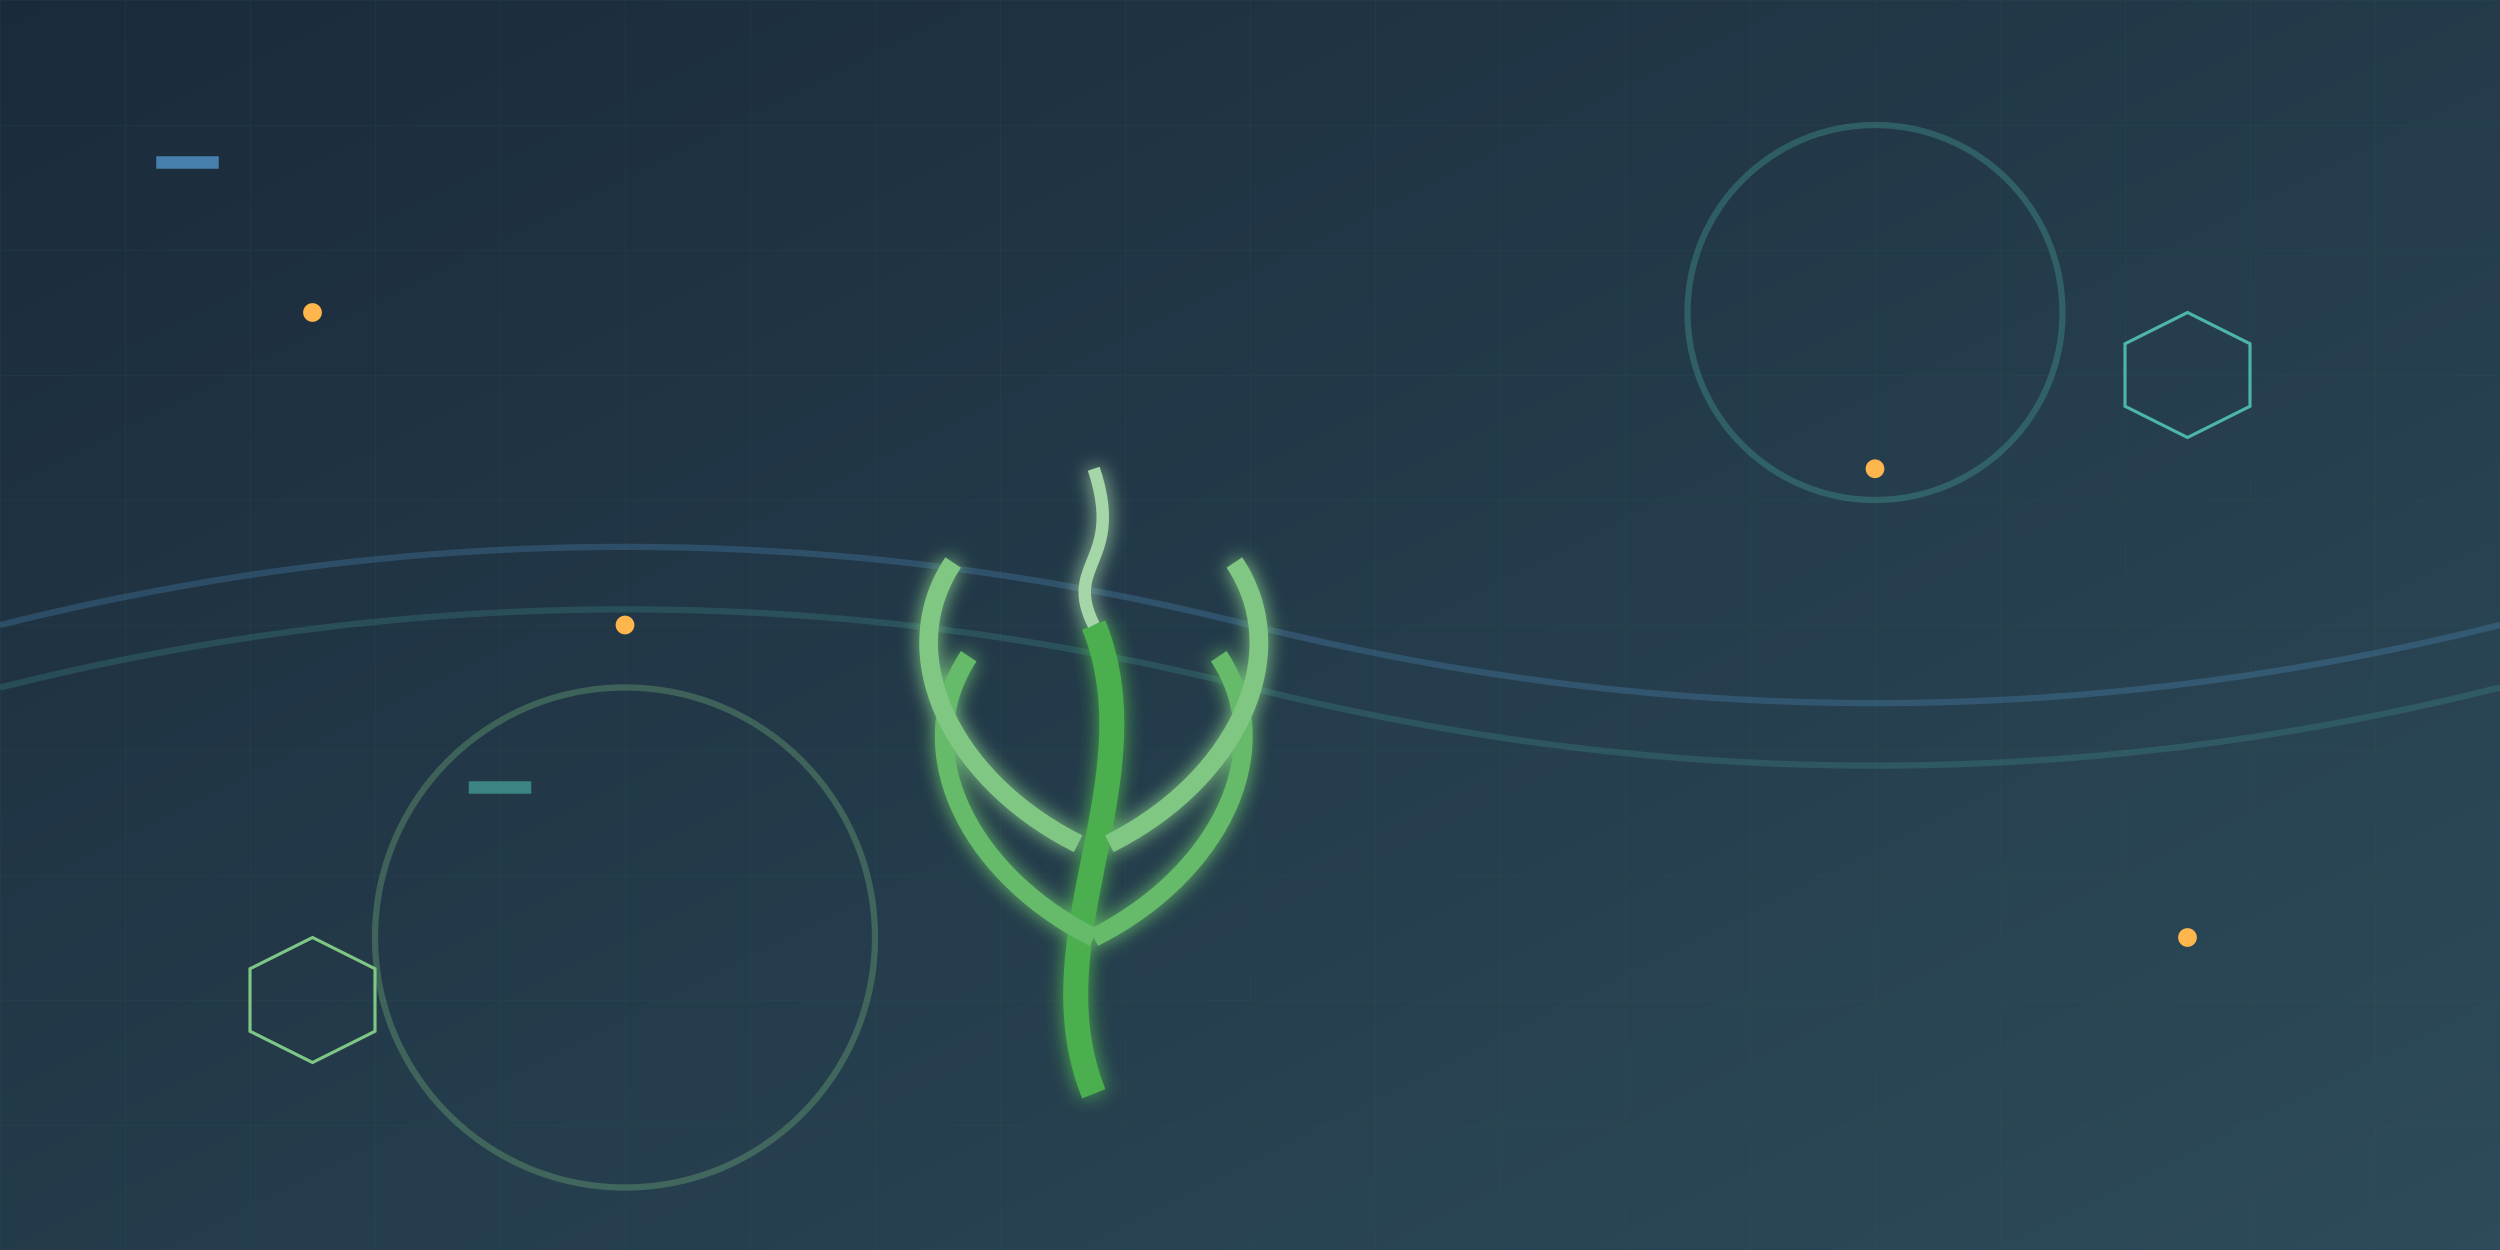
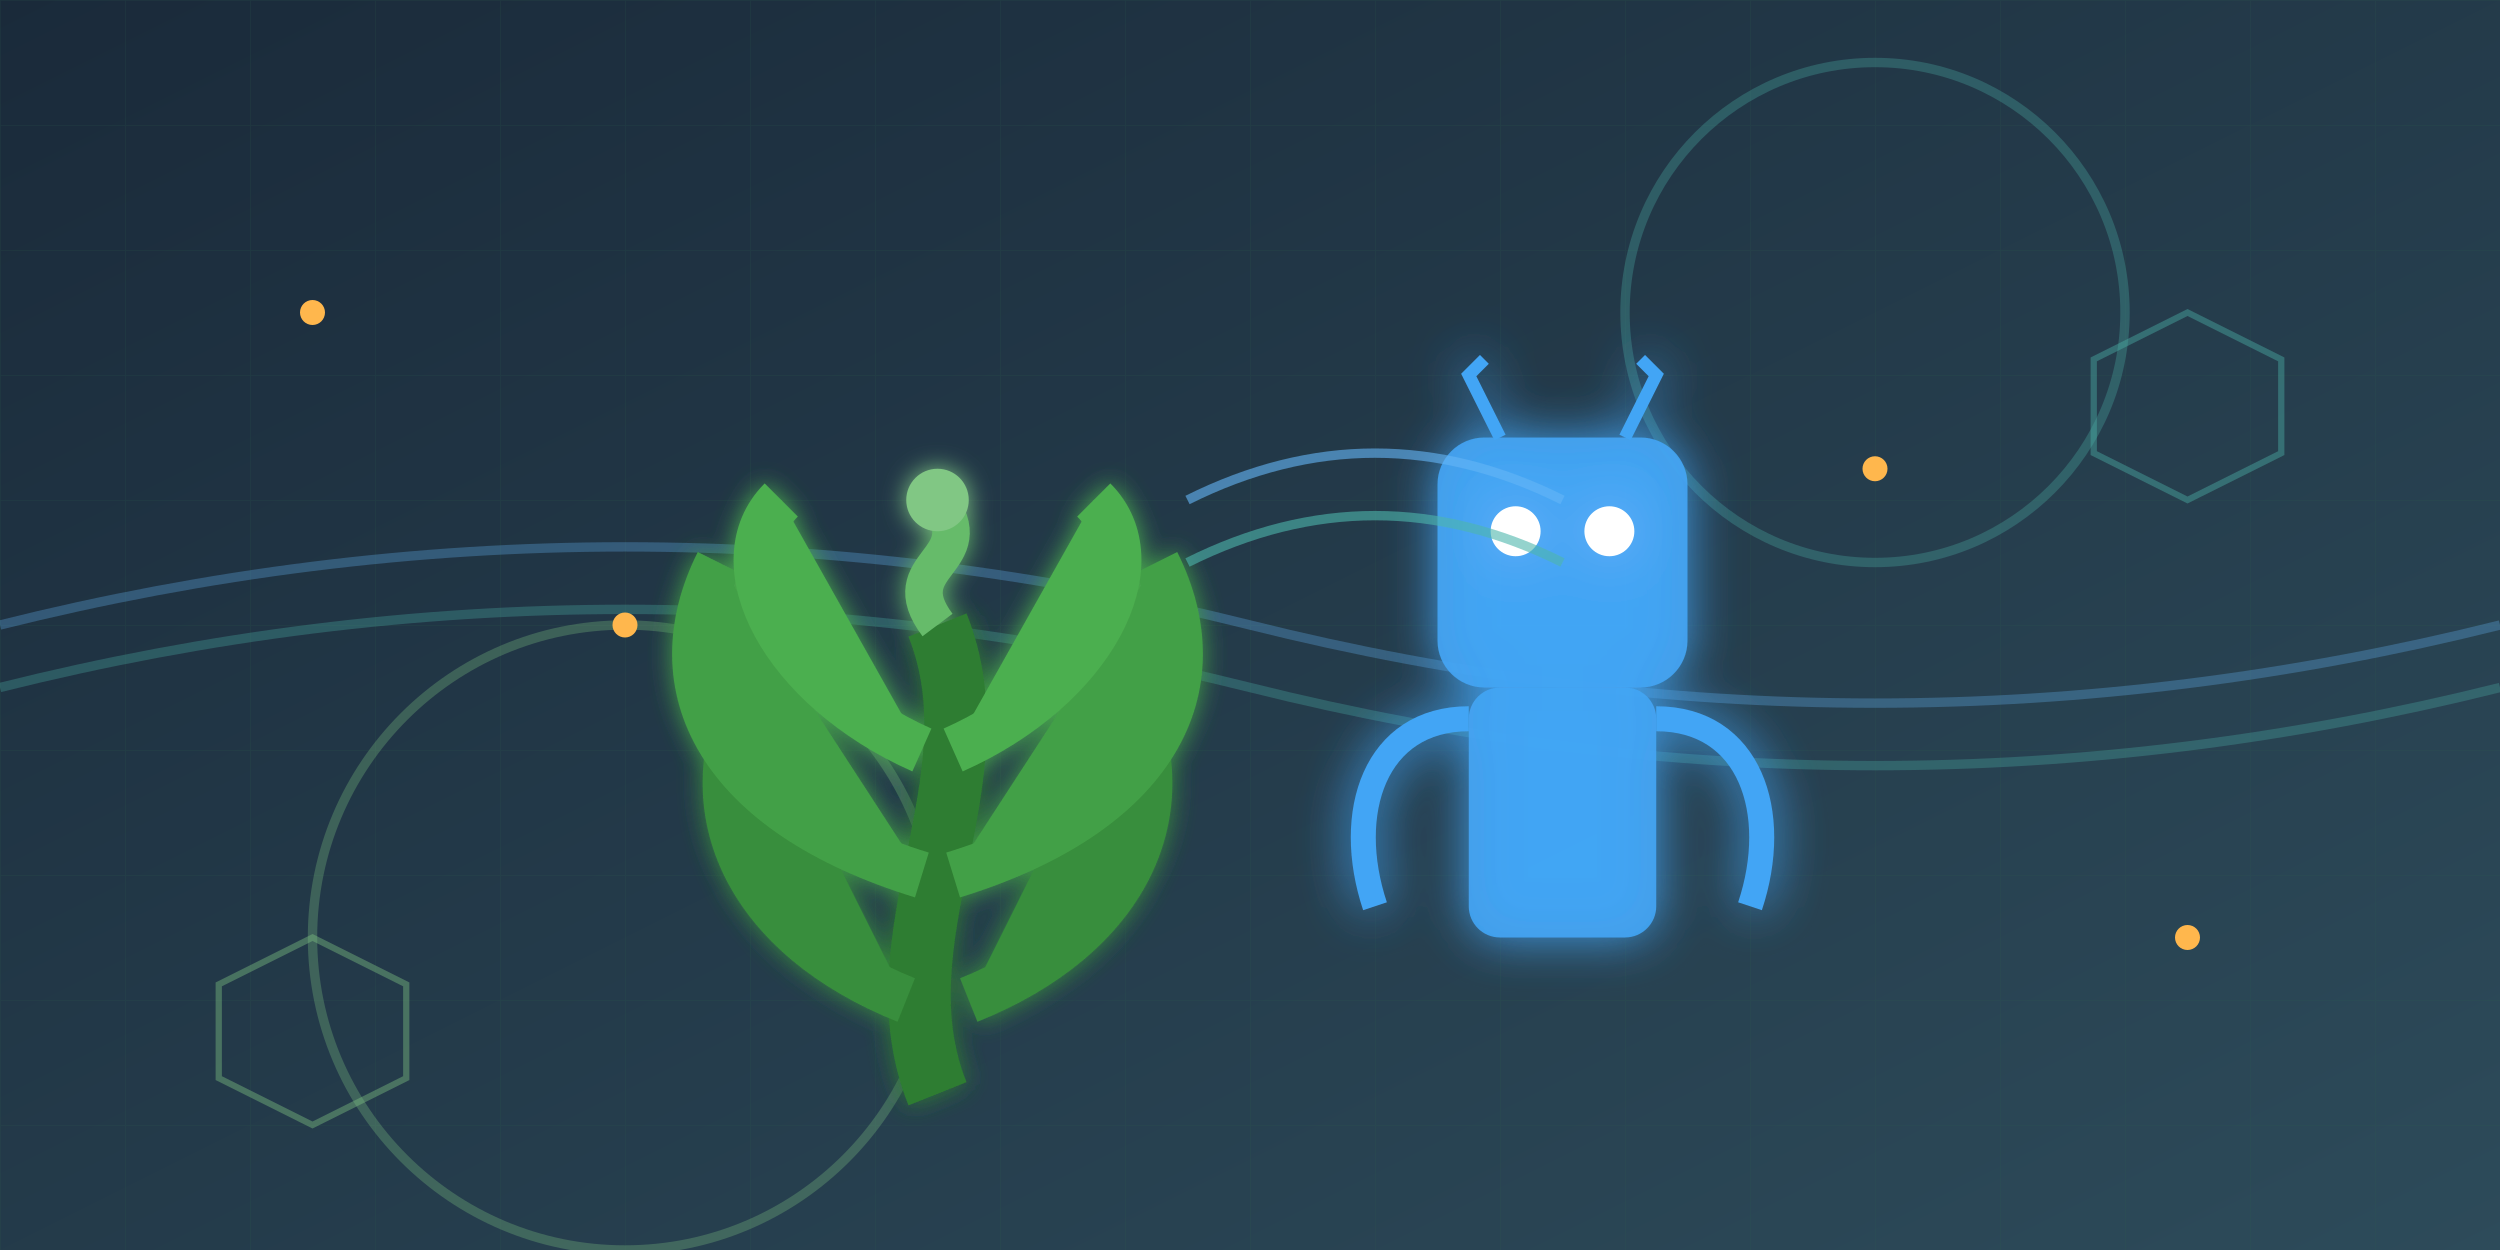
<svg xmlns="http://www.w3.org/2000/svg" width="800" height="400" viewBox="0 0 800 400" fill="none">
  <defs>
    <pattern id="grid" width="40" height="40" patternUnits="userSpaceOnUse">
      <path d="M 40 0 L 0 0 0 40" fill="none" stroke="#2C5F4E" stroke-width="0.5" opacity="0.2" />
    </pattern>
    <linearGradient id="bgGradient" x1="0%" y1="0%" x2="100%" y2="100%">
      <stop offset="0%" style="stop-color:#1a2a3a;stop-opacity:1" />
      <stop offset="100%" style="stop-color:#2d4b5a;stop-opacity:1" />
    </linearGradient>
    <filter id="glow">
-       <feGaussianBlur stdDeviation="3" result="coloredBlur" />
+       <feGaussianBlur stdDeviation="4" result="coloredBlur" />
      <feMerge>
        <feMergeNode in="coloredBlur" />
        <feMergeNode in="SourceGraphic" />
      </feMerge>
    </filter>
+     <filter id="aiGlow" x="-50%" y="-50%" width="200%" height="200%">
+       <feGaussianBlur stdDeviation="8" result="blur" />
+       <feComposite in="SourceGraphic" in2="blur" operator="over" />
+     </filter>
  </defs>
  <rect width="800" height="400" fill="url(#bgGradient)" />
  <rect width="800" height="400" fill="url(#grid)" />
-   <circle cx="600" cy="100" r="60" stroke="#4DB6AC" stroke-width="2" fill="none" opacity="0.3" />
-   <circle cx="200" cy="300" r="80" stroke="#81C784" stroke-width="2" fill="none" opacity="0.3" />
-   <path d="M0 200 Q 200 150, 400 200 T 800 200" stroke="#64B5F6" stroke-width="2" fill="none" opacity="0.2" />
-   <path d="M0 220 Q 200 170, 400 220 T 800 220" stroke="#4DB6AC" stroke-width="2" fill="none" opacity="0.2" />
-   <g transform="translate(350, 150)" filter="url(#glow)">
-     <path d="M0 200 C -20 150, 20 100, 0 50" stroke="#4CAF50" stroke-width="8" fill="none" />
-     <path d="M0 150 C -40 130, -60 90, -40 60" stroke="#66BB6A" stroke-width="6" fill="none" />
-     <path d="M-5 120 C -45 100, -65 60, -45 30" stroke="#81C784" stroke-width="6" fill="none" />
-     <path d="M0 150 C 40 130, 60 90, 40 60" stroke="#66BB6A" stroke-width="6" fill="none" />
-     <path d="M5 120 C 45 100, 65 60, 45 30" stroke="#81C784" stroke-width="6" fill="none" />
-     <path d="M0 50 C -10 30, 10 30, 0 0" stroke="#A5D6A7" stroke-width="4" fill="none" />
+   <circle cx="600" cy="100" r="80" stroke="#4DB6AC" stroke-width="3" fill="none" opacity="0.3" />
+   <circle cx="200" cy="300" r="100" stroke="#81C784" stroke-width="3" fill="none" opacity="0.3" />
+   <path d="M0 200 Q 200 150, 400 200 T 800 200" stroke="#64B5F6" stroke-width="3" fill="none" opacity="0.3" />
+   <path d="M0 220 Q 200 170, 400 220 T 800 220" stroke="#4DB6AC" stroke-width="3" fill="none" opacity="0.3" />
+   <g transform="translate(500, 200)" filter="url(#aiGlow)">
+     <rect x="-40" y="-60" width="80" height="80" rx="15" fill="#42A5F5" opacity="0.9" />
+     <circle cx="-15" cy="-30" r="8" fill="#ffffff" />
+     <circle cx="15" cy="-30" r="8" fill="#ffffff" />
+     <path d="M-20 -60 L-30 -80 L-25 -85" stroke="#42A5F5" stroke-width="4" />
+     <path d="M20 -60 L30 -80 L25 -85" stroke="#42A5F5" stroke-width="4" />
+     <rect x="-30" y="20" width="60" height="80" rx="10" fill="#42A5F5" opacity="0.9" />
+     <path d="M-30 30 C-60 30, -70 60, -60 90" stroke="#42A5F5" stroke-width="8" fill="none" />
+     <path d="M30 30 C60 30, 70 60, 60 90" stroke="#42A5F5" stroke-width="8" fill="none" />
+   </g>
+   <g transform="translate(300, 200)" filter="url(#glow)">
+     <path d="M0 150 C-20 100, 20 50, 0 0" stroke="#2E7D32" stroke-width="20" fill="none" />
+     <path d="M-10 120 C-60 100, -80 60, -60 20" stroke="#388E3C" stroke-width="15" fill="#388E3C" />
+     <path d="M-5 80 C-70 60, -90 20, -70 -20" stroke="#43A047" stroke-width="15" fill="#43A047" />
+     <path d="M-5 40 C-50 20, -70 -20, -50 -40" stroke="#4CAF50" stroke-width="15" fill="#4CAF50" />
+     <path d="M10 120 C60 100, 80 60, 60 20" stroke="#388E3C" stroke-width="15" fill="#388E3C" />
+     <path d="M5 80 C70 60, 90 20, 70 -20" stroke="#43A047" stroke-width="15" fill="#43A047" />
+     <path d="M5 40 C50 20, 70 -20, 50 -40" stroke="#4CAF50" stroke-width="15" fill="#4CAF50" />
+     <path d="M0 0 C-15 -20, 15 -20, 0 -40" stroke="#66BB6A" stroke-width="12" fill="#66BB6A" />
+     <circle cx="0" cy="-40" r="10" fill="#81C784" />
  </g>
  <g opacity="0.6">
-     <rect x="50" y="50" width="20" height="4" fill="#64B5F6">
-       <animate attributeName="x" from="50" to="730" dur="3s" repeatCount="indefinite" />
-     </rect>
-     <rect x="150" y="250" width="20" height="4" fill="#4DB6AC">
-       <animate attributeName="x" from="150" to="830" dur="4s" repeatCount="indefinite" />
-     </rect>
+     <path d="M380 160 C 420 140, 460 140, 500 160" stroke="#64B5F6" stroke-width="3" fill="none">
+       <animate attributeName="opacity" values="0.2;0.8;0.2" dur="3s" repeatCount="indefinite" />
+     </path>
+     <path d="M380 180 C 420 160, 460 160, 500 180" stroke="#4DB6AC" stroke-width="3" fill="none">
+       <animate attributeName="opacity" values="0.8;0.2;0.8" dur="3s" repeatCount="indefinite" />
+     </path>
  </g>
  <g>
-     <circle cx="100" cy="100" r="3" fill="#FFB74D" />
-     <circle cx="700" cy="300" r="3" fill="#FFB74D" />
-     <circle cx="200" cy="200" r="3" fill="#FFB74D" />
-     <circle cx="600" cy="150" r="3" fill="#FFB74D" />
+     <circle cx="100" cy="100" r="4" fill="#FFB74D">
+       <animate attributeName="opacity" values="0.3;1;0.3" dur="2s" repeatCount="indefinite" />
+     </circle>
+     <circle cx="700" cy="300" r="4" fill="#FFB74D">
+       <animate attributeName="opacity" values="1;0.3;1" dur="2s" repeatCount="indefinite" />
+     </circle>
+     <circle cx="200" cy="200" r="4" fill="#FFB74D">
+       <animate attributeName="opacity" values="0.3;1;0.3" dur="3s" repeatCount="indefinite" />
+     </circle>
+     <circle cx="600" cy="150" r="4" fill="#FFB74D">
+       <animate attributeName="opacity" values="1;0.3;1" dur="3s" repeatCount="indefinite" />
+     </circle>
  </g>
-   <path d="M700 100 L720 110 L720 130 L700 140 L680 130 L680 110 Z" stroke="#4DB6AC" fill="none" />
-   <path d="M100 300 L120 310 L120 330 L100 340 L80 330 L80 310 Z" stroke="#81C784" fill="none" />
+   <g opacity="0.4">
+     <path d="M700 100 L730 115 L730 145 L700 160 L670 145 L670 115 Z" stroke="#4DB6AC" stroke-width="2" fill="none" />
+     <path d="M100 300 L130 315 L130 345 L100 360 L70 345 L70 315 Z" stroke="#81C784" stroke-width="2" fill="none" />
+   </g>
</svg>
